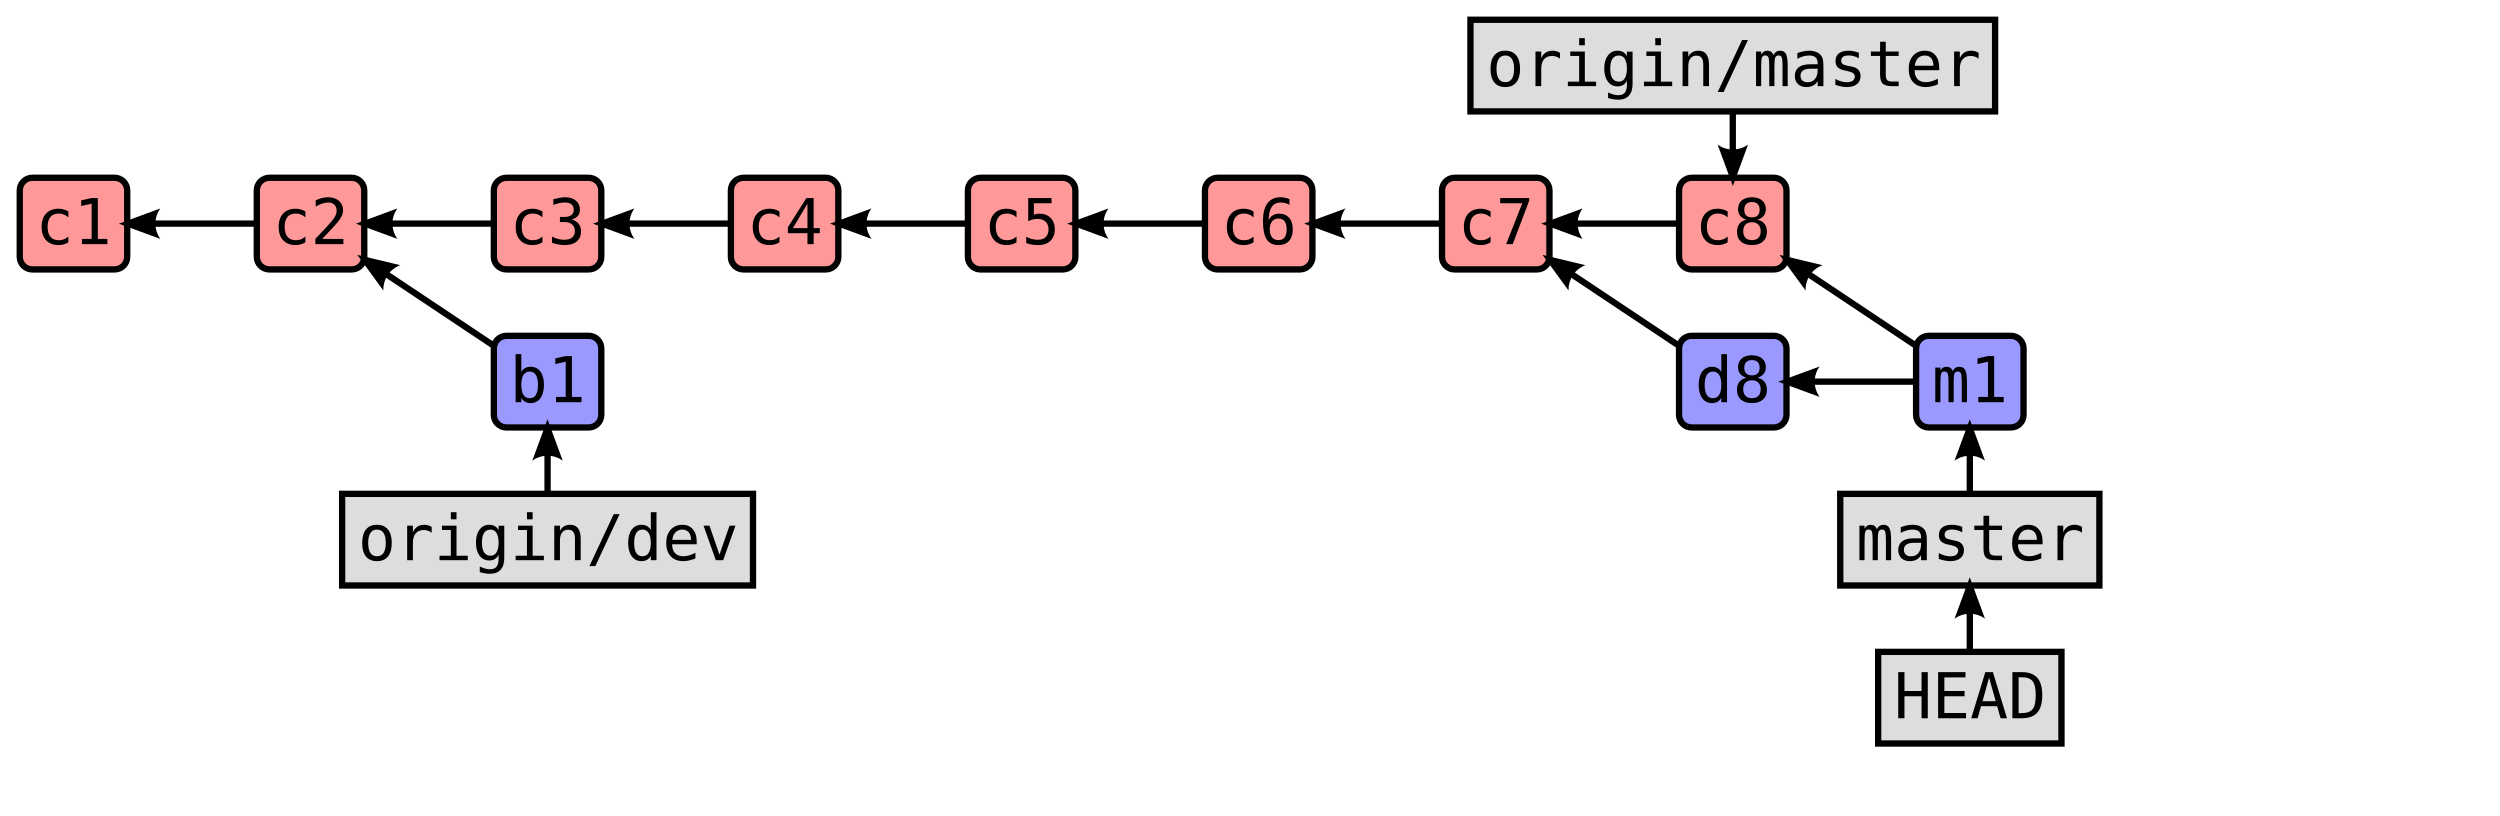
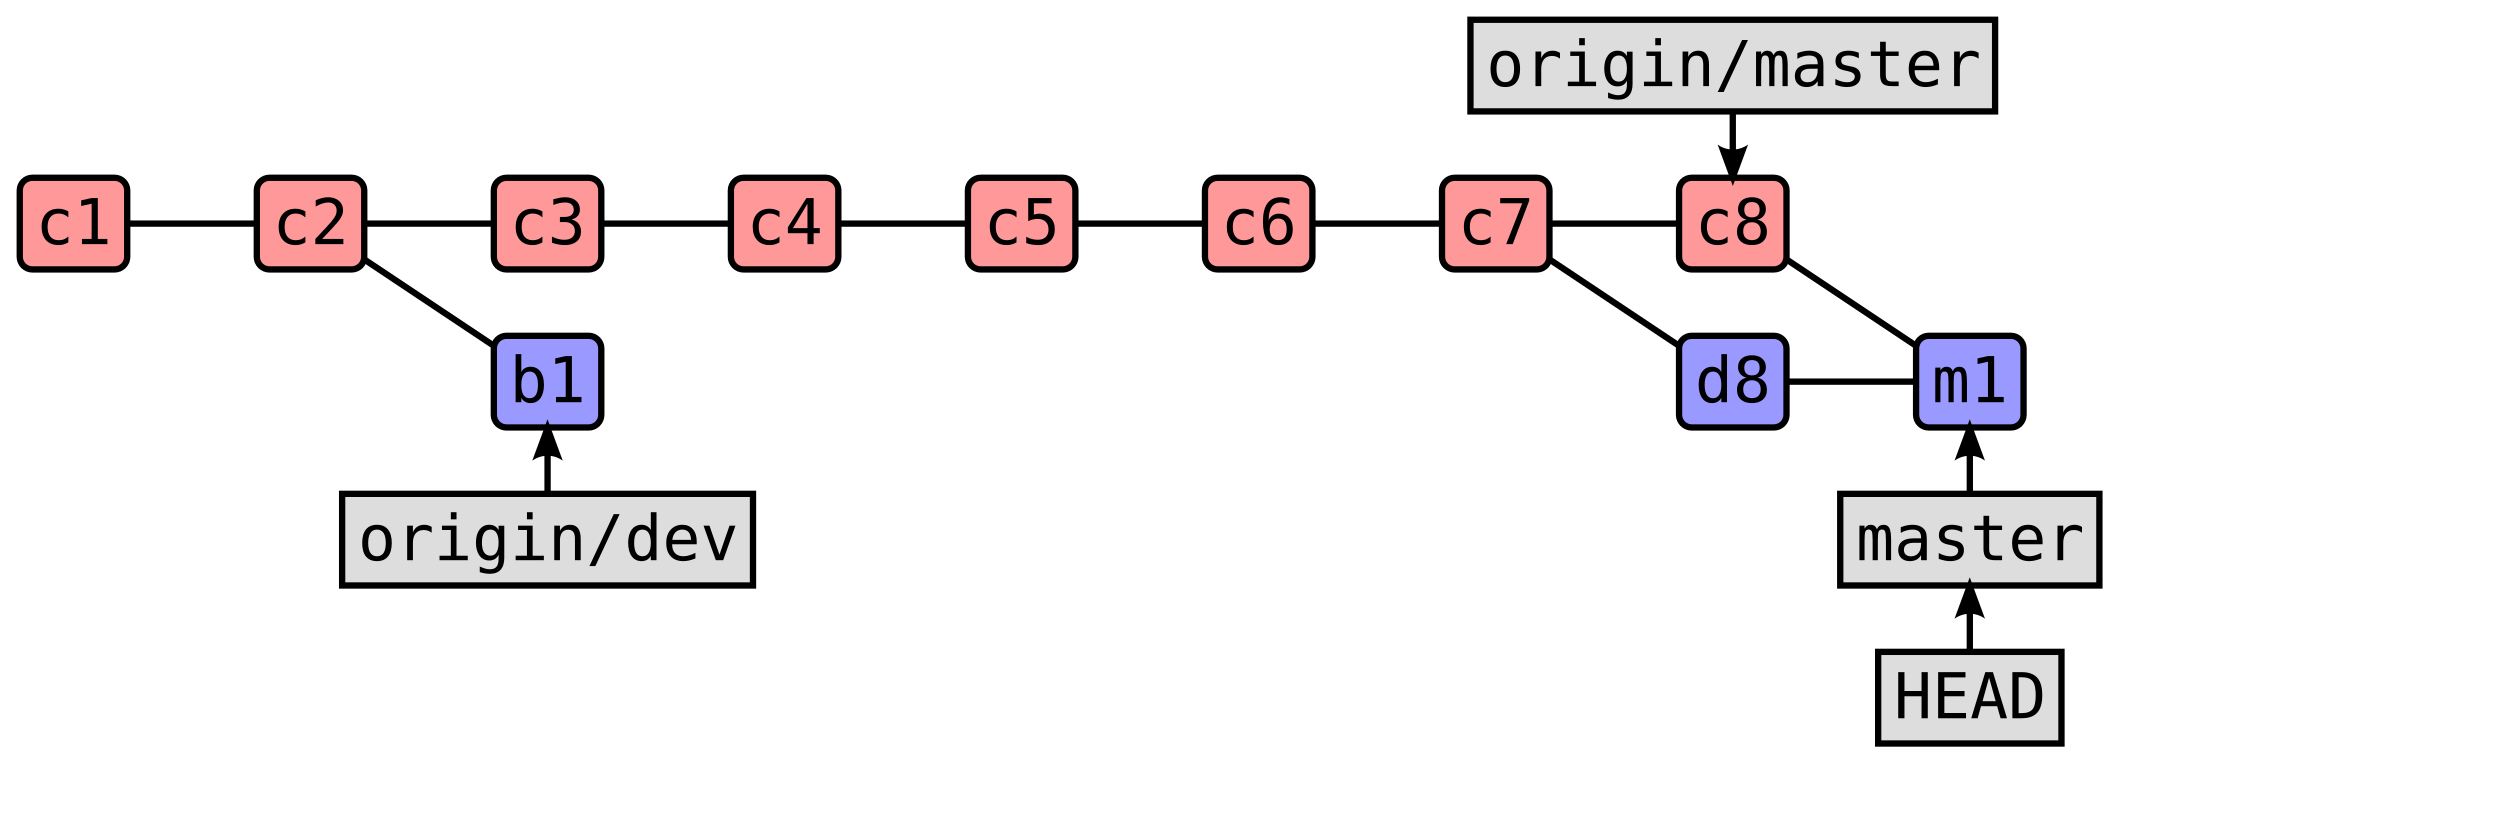
<svg xmlns="http://www.w3.org/2000/svg" width="632.8" height="206.4" id="svg2" version="1.1">
  <defs id="defs4">
    <marker orient="auto" refY="0.0" refX="0.0" id="Arrow2Mend" style="overflow:visible;">
      <path id="path3786" style="fill-rule:evenodd;stroke-width:0.625;stroke-linejoin:round;" d="M 8.719,4.034 L -2.207,0.016 L 8.719,-4.002 C 6.973,-1.63 6.983,1.616 8.719,4.034 z " transform="scale(0.6) rotate(180) translate(0,0)" />
    </marker>
  </defs>
  <g id="layer1">
    <rect style="fill:#ff9999;stroke:#000000;stroke-width:1.6;stroke-miterlimit:4;stroke-dasharray:none" id="rect2989" width="27.2" height="23.2" x="5" y="45" ry="3.2" />
    <text xml:space="preserve" style="font-size:16px;font-style:normal;font-weight:normal;line-height:125%;letter-spacing:0px;word-spacing:0px;fill:#000000;fill-opacity:1;stroke:none;font-family:DejaVu Sans Mono" x="9" y="61.8" id="text2985">
      <tspan id="tspan2987" x="9" y="61.8">c1</tspan>
    </text>
  </g>
  <g id="layer1">
    <rect style="fill:#ff9999;stroke:#000000;stroke-width:1.6;stroke-miterlimit:4;stroke-dasharray:none" id="rect2989" width="27.2" height="23.2" x="65" y="45" ry="3.2" />
    <text xml:space="preserve" style="font-size:16px;font-style:normal;font-weight:normal;line-height:125%;letter-spacing:0px;word-spacing:0px;fill:#000000;fill-opacity:1;stroke:none;font-family:DejaVu Sans Mono" x="69" y="61.8" id="text2985">
      <tspan id="tspan2987" x="69" y="61.8">c2</tspan>
    </text>
  </g>
-   <g id="layer1">
-     <path style="fill:none;stroke:#000000;stroke-width:1.6;stroke-linecap:butt;stroke-linejoin:miter;stroke-opacity:1;marker-end:url(#Arrow2Mend);stroke-miterlimit:4;stroke-dasharray:none" d="M 64.98,56.6 32.22,56.6" id="path2985" />
-   </g>
+   <line x1="64.98" y1="56.6" x2="32.22" y2="56.6" style="stroke:#000000; stroke-width:1.6; stroke-opacity:1.0" />
  <g id="layer1">
    <rect style="fill:#9999ff;stroke:#000000;stroke-width:1.6;stroke-miterlimit:4;stroke-dasharray:none" id="rect2989" width="27.2" height="23.2" x="125" y="85" ry="3.2" />
    <text xml:space="preserve" style="font-size:16px;font-style:normal;font-weight:normal;line-height:125%;letter-spacing:0px;word-spacing:0px;fill:#000000;fill-opacity:1;stroke:none;font-family:DejaVu Sans Mono" x="129" y="101.8" id="text2985">
      <tspan id="tspan2987" x="129" y="101.8">b1</tspan>
    </text>
  </g>
-   <g id="layer1">
-     <path style="fill:none;stroke:#000000;stroke-width:1.6;stroke-linecap:butt;stroke-linejoin:miter;stroke-opacity:1;marker-end:url(#Arrow2Mend);stroke-miterlimit:4;stroke-dasharray:none" d="M 124.98,87.52 92.22,65.68" id="path2985" />
-   </g>
+   <line x1="124.98" y1="87.52" x2="92.22" y2="65.68" style="stroke:#000000; stroke-width:1.6; stroke-opacity:1.0" />
  <g id="layer1">
    <rect style="fill:#dddddd;stroke:#000000;stroke-width:1.6;stroke-miterlimit:4;stroke-dasharray:none" id="rect2989" width="104" height="23.2" x="86.6" y="125" ry="0" />
    <text xml:space="preserve" style="font-size:16px;font-style:normal;font-weight:normal;line-height:125%;letter-spacing:0px;word-spacing:0px;fill:#000000;fill-opacity:1;stroke:none;font-family:DejaVu Sans Mono" x="90.6" y="141.8" id="text2985">
      <tspan id="tspan2987" x="90.6" y="141.8">origin/dev</tspan>
    </text>
  </g>
  <g id="layer1">
    <path style="fill:none;stroke:#000000;stroke-width:1.6;stroke-linecap:butt;stroke-linejoin:miter;stroke-opacity:1;marker-end:url(#Arrow2Mend);stroke-miterlimit:4;stroke-dasharray:none" d="M 138.6,124.96 138.6,108.24" id="path2985" />
  </g>
  <g id="layer1">
    <rect style="fill:#ff9999;stroke:#000000;stroke-width:1.6;stroke-miterlimit:4;stroke-dasharray:none" id="rect2989" width="27.2" height="23.2" x="125" y="45" ry="3.2" />
    <text xml:space="preserve" style="font-size:16px;font-style:normal;font-weight:normal;line-height:125%;letter-spacing:0px;word-spacing:0px;fill:#000000;fill-opacity:1;stroke:none;font-family:DejaVu Sans Mono" x="129" y="61.8" id="text2985">
      <tspan id="tspan2987" x="129" y="61.8">c3</tspan>
    </text>
  </g>
-   <g id="layer1">
-     <path style="fill:none;stroke:#000000;stroke-width:1.6;stroke-linecap:butt;stroke-linejoin:miter;stroke-opacity:1;marker-end:url(#Arrow2Mend);stroke-miterlimit:4;stroke-dasharray:none" d="M 124.98,56.6 92.22,56.6" id="path2985" />
-   </g>
+   <line x1="124.98" y1="56.6" x2="92.22" y2="56.6" style="stroke:#000000; stroke-width:1.6; stroke-opacity:1.0" />
  <g id="layer1">
    <rect style="fill:#ff9999;stroke:#000000;stroke-width:1.6;stroke-miterlimit:4;stroke-dasharray:none" id="rect2989" width="27.2" height="23.2" x="185" y="45" ry="3.2" />
    <text xml:space="preserve" style="font-size:16px;font-style:normal;font-weight:normal;line-height:125%;letter-spacing:0px;word-spacing:0px;fill:#000000;fill-opacity:1;stroke:none;font-family:DejaVu Sans Mono" x="189" y="61.8" id="text2985">
      <tspan id="tspan2987" x="189" y="61.8">c4</tspan>
    </text>
  </g>
-   <g id="layer1">
-     <path style="fill:none;stroke:#000000;stroke-width:1.6;stroke-linecap:butt;stroke-linejoin:miter;stroke-opacity:1;marker-end:url(#Arrow2Mend);stroke-miterlimit:4;stroke-dasharray:none" d="M 184.98,56.6 152.22,56.6" id="path2985" />
-   </g>
+   <line x1="184.98" y1="56.6" x2="152.22" y2="56.6" style="stroke:#000000; stroke-width:1.6; stroke-opacity:1.0" />
  <g id="layer1">
    <rect style="fill:#ff9999;stroke:#000000;stroke-width:1.6;stroke-miterlimit:4;stroke-dasharray:none" id="rect2989" width="27.2" height="23.2" x="245" y="45" ry="3.2" />
    <text xml:space="preserve" style="font-size:16px;font-style:normal;font-weight:normal;line-height:125%;letter-spacing:0px;word-spacing:0px;fill:#000000;fill-opacity:1;stroke:none;font-family:DejaVu Sans Mono" x="249" y="61.8" id="text2985">
      <tspan id="tspan2987" x="249" y="61.8">c5</tspan>
    </text>
  </g>
-   <g id="layer1">
-     <path style="fill:none;stroke:#000000;stroke-width:1.6;stroke-linecap:butt;stroke-linejoin:miter;stroke-opacity:1;marker-end:url(#Arrow2Mend);stroke-miterlimit:4;stroke-dasharray:none" d="M 244.98,56.6 212.22,56.6" id="path2985" />
-   </g>
+   <line x1="244.98" y1="56.6" x2="212.22" y2="56.6" style="stroke:#000000; stroke-width:1.6; stroke-opacity:1.0" />
  <g id="layer1">
    <rect style="fill:#ff9999;stroke:#000000;stroke-width:1.6;stroke-miterlimit:4;stroke-dasharray:none" id="rect2989" width="27.2" height="23.2" x="305" y="45" ry="3.2" />
    <text xml:space="preserve" style="font-size:16px;font-style:normal;font-weight:normal;line-height:125%;letter-spacing:0px;word-spacing:0px;fill:#000000;fill-opacity:1;stroke:none;font-family:DejaVu Sans Mono" x="309" y="61.8" id="text2985">
      <tspan id="tspan2987" x="309" y="61.8">c6</tspan>
    </text>
  </g>
-   <g id="layer1">
-     <path style="fill:none;stroke:#000000;stroke-width:1.6;stroke-linecap:butt;stroke-linejoin:miter;stroke-opacity:1;marker-end:url(#Arrow2Mend);stroke-miterlimit:4;stroke-dasharray:none" d="M 304.98,56.6 272.22,56.6" id="path2985" />
-   </g>
+   <line x1="304.98" y1="56.6" x2="272.22" y2="56.6" style="stroke:#000000; stroke-width:1.6; stroke-opacity:1.0" />
  <g id="layer1">
    <rect style="fill:#ff9999;stroke:#000000;stroke-width:1.6;stroke-miterlimit:4;stroke-dasharray:none" id="rect2989" width="27.2" height="23.2" x="365" y="45" ry="3.2" />
    <text xml:space="preserve" style="font-size:16px;font-style:normal;font-weight:normal;line-height:125%;letter-spacing:0px;word-spacing:0px;fill:#000000;fill-opacity:1;stroke:none;font-family:DejaVu Sans Mono" x="369" y="61.8" id="text2985">
      <tspan id="tspan2987" x="369" y="61.8">c7</tspan>
    </text>
  </g>
-   <g id="layer1">
-     <path style="fill:none;stroke:#000000;stroke-width:1.6;stroke-linecap:butt;stroke-linejoin:miter;stroke-opacity:1;marker-end:url(#Arrow2Mend);stroke-miterlimit:4;stroke-dasharray:none" d="M 364.98,56.6 332.22,56.6" id="path2985" />
-   </g>
+   <line x1="364.98" y1="56.6" x2="332.22" y2="56.6" style="stroke:#000000; stroke-width:1.6; stroke-opacity:1.0" />
  <g id="layer1">
    <rect style="fill:#9999ff;stroke:#000000;stroke-width:1.6;stroke-miterlimit:4;stroke-dasharray:none" id="rect2989" width="27.2" height="23.2" x="425" y="85" ry="3.2" />
    <text xml:space="preserve" style="font-size:16px;font-style:normal;font-weight:normal;line-height:125%;letter-spacing:0px;word-spacing:0px;fill:#000000;fill-opacity:1;stroke:none;font-family:DejaVu Sans Mono" x="429" y="101.8" id="text2985">
      <tspan id="tspan2987" x="429" y="101.8">d8</tspan>
    </text>
  </g>
-   <g id="layer1">
-     <path style="fill:none;stroke:#000000;stroke-width:1.6;stroke-linecap:butt;stroke-linejoin:miter;stroke-opacity:1;marker-end:url(#Arrow2Mend);stroke-miterlimit:4;stroke-dasharray:none" d="M 424.98,87.52 392.22,65.68" id="path2985" />
-   </g>
+   <line x1="424.98" y1="87.52" x2="392.22" y2="65.68" style="stroke:#000000; stroke-width:1.6; stroke-opacity:1.0" />
  <g id="layer1">
    <rect style="fill:#ff9999;stroke:#000000;stroke-width:1.6;stroke-miterlimit:4;stroke-dasharray:none" id="rect2989" width="27.2" height="23.2" x="425" y="45" ry="3.2" />
    <text xml:space="preserve" style="font-size:16px;font-style:normal;font-weight:normal;line-height:125%;letter-spacing:0px;word-spacing:0px;fill:#000000;fill-opacity:1;stroke:none;font-family:DejaVu Sans Mono" x="429" y="61.8" id="text2985">
      <tspan id="tspan2987" x="429" y="61.8">c8</tspan>
    </text>
  </g>
-   <g id="layer1">
-     <path style="fill:none;stroke:#000000;stroke-width:1.6;stroke-linecap:butt;stroke-linejoin:miter;stroke-opacity:1;marker-end:url(#Arrow2Mend);stroke-miterlimit:4;stroke-dasharray:none" d="M 424.98,56.6 392.22,56.6" id="path2985" />
-   </g>
+   <line x1="424.98" y1="56.6" x2="392.22" y2="56.6" style="stroke:#000000; stroke-width:1.6; stroke-opacity:1.0" />
  <g id="layer1">
    <rect style="fill:#dddddd;stroke:#000000;stroke-width:1.6;stroke-miterlimit:4;stroke-dasharray:none" id="rect2989" width="132.8" height="23.2" x="372.2" y="5" ry="0" />
    <text xml:space="preserve" style="font-size:16px;font-style:normal;font-weight:normal;line-height:125%;letter-spacing:0px;word-spacing:0px;fill:#000000;fill-opacity:1;stroke:none;font-family:DejaVu Sans Mono" x="376.2" y="21.8" id="text2985">
      <tspan id="tspan2987" x="376.2" y="21.8">origin/master</tspan>
    </text>
  </g>
  <g id="layer1">
    <path style="fill:none;stroke:#000000;stroke-width:1.6;stroke-linecap:butt;stroke-linejoin:miter;stroke-opacity:1;marker-end:url(#Arrow2Mend);stroke-miterlimit:4;stroke-dasharray:none" d="M 438.6,28.24 438.6,44.96" id="path2985" />
  </g>
  <g id="layer1">
    <rect style="fill:#9999ff;stroke:#000000;stroke-width:1.6;stroke-miterlimit:4;stroke-dasharray:none" id="rect2989" width="27.2" height="23.2" x="485" y="85" ry="3.2" />
    <text xml:space="preserve" style="font-size:16px;font-style:normal;font-weight:normal;line-height:125%;letter-spacing:0px;word-spacing:0px;fill:#000000;fill-opacity:1;stroke:none;font-family:DejaVu Sans Mono" x="489" y="101.8" id="text2985">
      <tspan id="tspan2987" x="489" y="101.8">m1</tspan>
    </text>
  </g>
-   <g id="layer1">
-     <path style="fill:none;stroke:#000000;stroke-width:1.6;stroke-linecap:butt;stroke-linejoin:miter;stroke-opacity:1;marker-end:url(#Arrow2Mend);stroke-miterlimit:4;stroke-dasharray:none" d="M 484.98,96.6 452.22,96.6" id="path2985" />
-   </g>
-   <g id="layer1">
-     <path style="fill:none;stroke:#000000;stroke-width:1.6;stroke-linecap:butt;stroke-linejoin:miter;stroke-opacity:1;marker-end:url(#Arrow2Mend);stroke-miterlimit:4;stroke-dasharray:none" d="M 484.98,87.52 452.22,65.68" id="path2985" />
-   </g>
+   <line x1="484.98" y1="96.6" x2="452.22" y2="96.6" style="stroke:#000000; stroke-width:1.6; stroke-opacity:1.0" />
+   <line x1="484.98" y1="87.52" x2="452.22" y2="65.68" style="stroke:#000000; stroke-width:1.6; stroke-opacity:1.0" />
  <g id="layer1">
    <rect style="fill:#dddddd;stroke:#000000;stroke-width:1.6;stroke-miterlimit:4;stroke-dasharray:none" id="rect2989" width="65.6" height="23.2" x="465.8" y="125" ry="0" />
    <text xml:space="preserve" style="font-size:16px;font-style:normal;font-weight:normal;line-height:125%;letter-spacing:0px;word-spacing:0px;fill:#000000;fill-opacity:1;stroke:none;font-family:DejaVu Sans Mono" x="469.8" y="141.8" id="text2985">
      <tspan id="tspan2987" x="469.8" y="141.8">master</tspan>
    </text>
  </g>
  <g id="layer1">
    <path style="fill:none;stroke:#000000;stroke-width:1.6;stroke-linecap:butt;stroke-linejoin:miter;stroke-opacity:1;marker-end:url(#Arrow2Mend);stroke-miterlimit:4;stroke-dasharray:none" d="M 498.6,124.96 498.6,108.24" id="path2985" />
  </g>
  <g id="layer1">
    <rect style="fill:#dddddd;stroke:#000000;stroke-width:1.6;stroke-miterlimit:4;stroke-dasharray:none" id="rect2989" width="46.4" height="23.2" x="475.4" y="165" ry="0" />
    <text xml:space="preserve" style="font-size:16px;font-style:normal;font-weight:normal;line-height:125%;letter-spacing:0px;word-spacing:0px;fill:#000000;fill-opacity:1;stroke:none;font-family:DejaVu Sans Mono" x="479.4" y="181.8" id="text2985">
      <tspan id="tspan2987" x="479.4" y="181.8">HEAD</tspan>
    </text>
  </g>
  <g id="layer1">
    <path style="fill:none;stroke:#000000;stroke-width:1.6;stroke-linecap:butt;stroke-linejoin:miter;stroke-opacity:1;marker-end:url(#Arrow2Mend);stroke-miterlimit:4;stroke-dasharray:none" d="M 498.6,164.96 498.6,148.24" id="path2985" />
  </g>
</svg>
